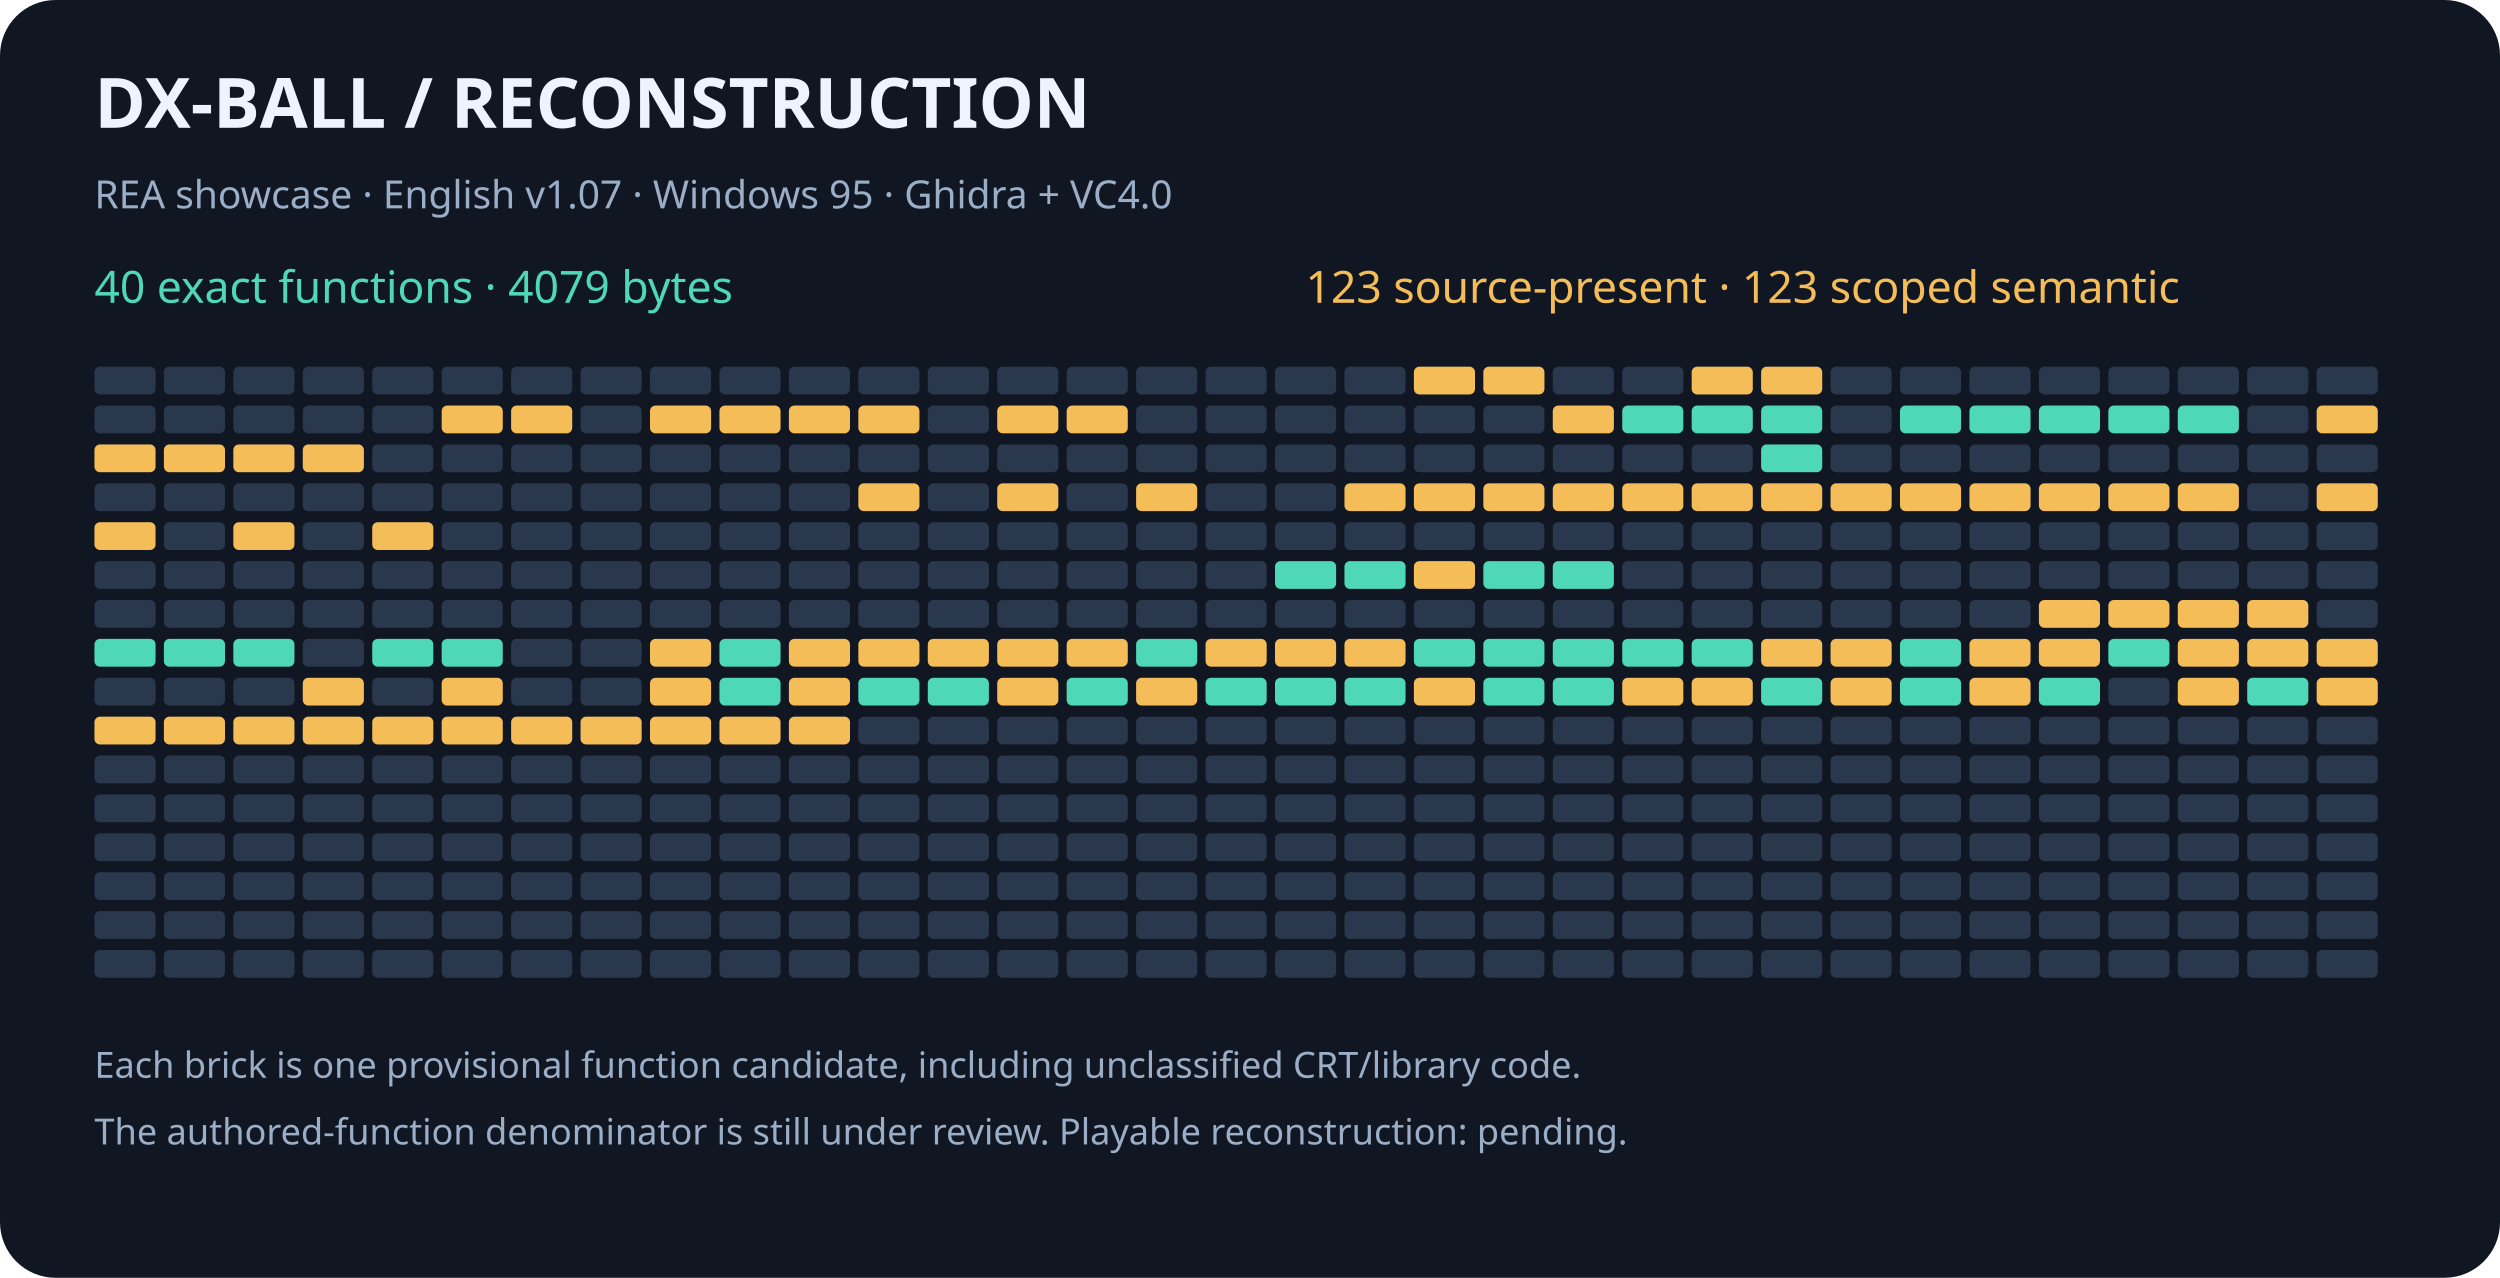
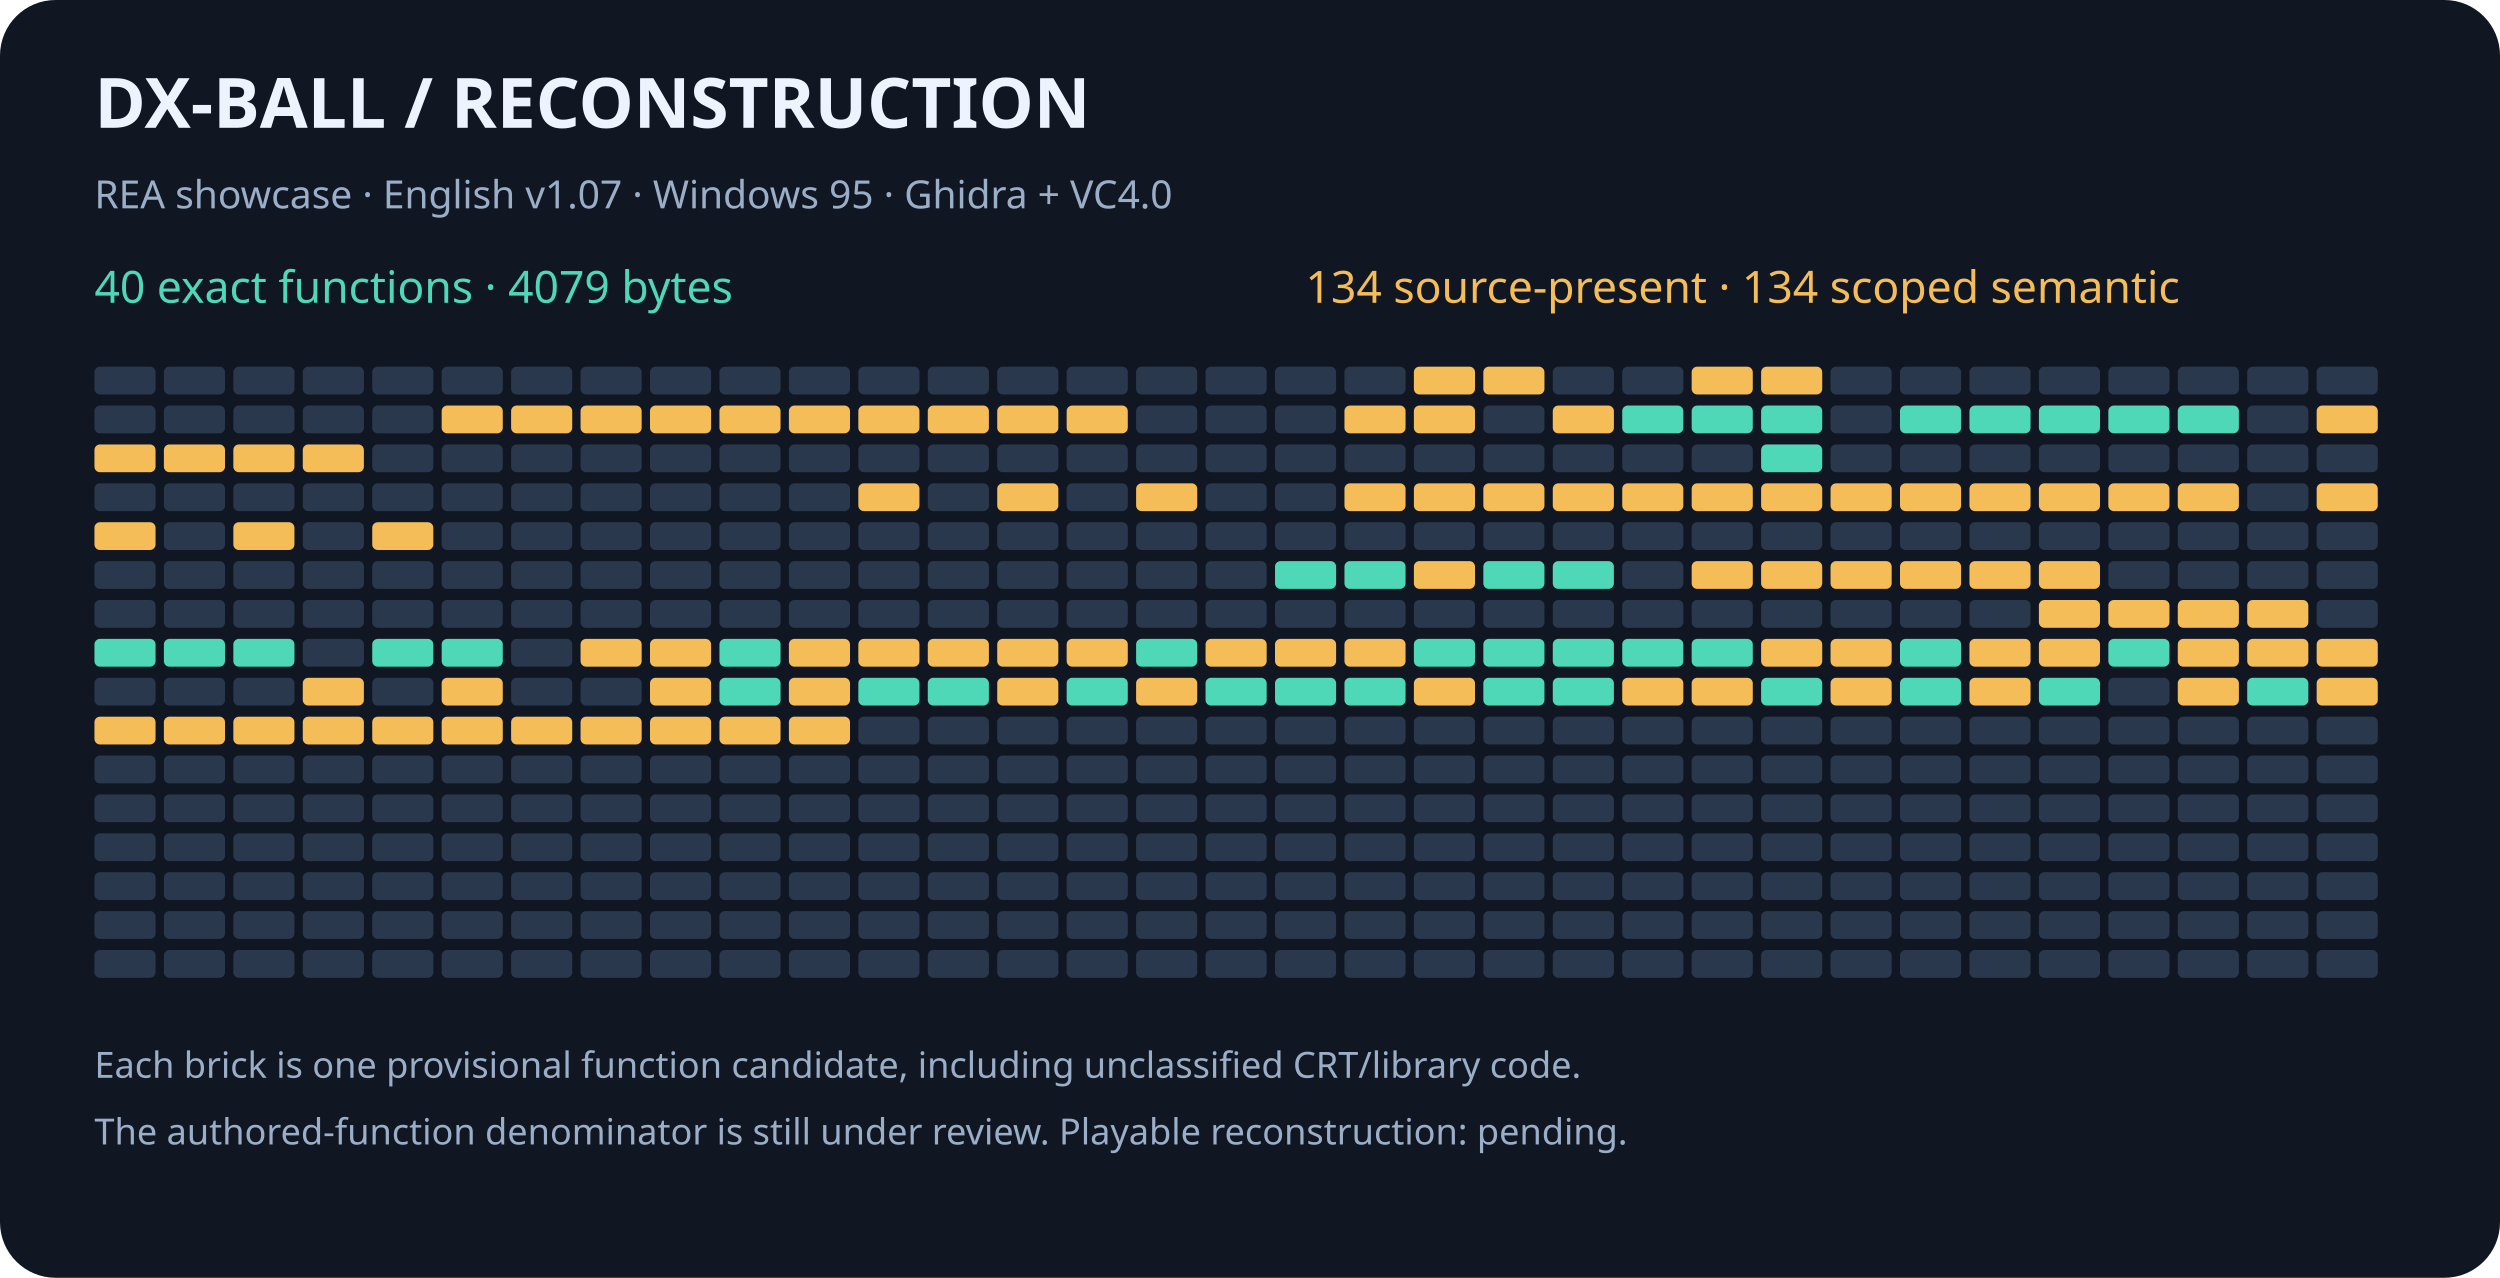
<svg xmlns="http://www.w3.org/2000/svg" width="900" height="460" viewBox="0 0 900 460" role="img" aria-labelledby="title desc">
  <rect width="900" height="460" rx="20" fill="#101722" />
  <g font-family="sans-serif">
    <text x="34" y="46" fill="#eef4ff" font-size="25" font-weight="bold">DX-BALL  /  RECONSTRUCTION</text>
    <text x="34" y="75" fill="#9baec8" font-size="14">REA showcase · English v1.07 · Windows 95 · Ghidra + VC4.0</text>
    <text x="34" y="109" fill="#4ed8b7" font-size="16">40 exact functions · 4079 bytes</text>
-     <text x="470" y="109" fill="#f5bd57" font-size="16">123 source-present · 123 scoped semantic</text>
+     <text x="470" y="109" fill="#f5bd57" font-size="16">134 source-present · 134 scoped semantic</text>
    <rect x="34" y="132" width="22" height="10" rx="2" fill="#29384c" />
    <rect x="59" y="132" width="22" height="10" rx="2" fill="#29384c" />
    <rect x="84" y="132" width="22" height="10" rx="2" fill="#29384c" />
    <rect x="109" y="132" width="22" height="10" rx="2" fill="#29384c" />
    <rect x="134" y="132" width="22" height="10" rx="2" fill="#29384c" />
    <rect x="159" y="132" width="22" height="10" rx="2" fill="#29384c" />
    <rect x="184" y="132" width="22" height="10" rx="2" fill="#29384c" />
    <rect x="209" y="132" width="22" height="10" rx="2" fill="#29384c" />
    <rect x="234" y="132" width="22" height="10" rx="2" fill="#29384c" />
    <rect x="259" y="132" width="22" height="10" rx="2" fill="#29384c" />
    <rect x="284" y="132" width="22" height="10" rx="2" fill="#29384c" />
    <rect x="309" y="132" width="22" height="10" rx="2" fill="#29384c" />
    <rect x="334" y="132" width="22" height="10" rx="2" fill="#29384c" />
    <rect x="359" y="132" width="22" height="10" rx="2" fill="#29384c" />
    <rect x="384" y="132" width="22" height="10" rx="2" fill="#29384c" />
    <rect x="409" y="132" width="22" height="10" rx="2" fill="#29384c" />
    <rect x="434" y="132" width="22" height="10" rx="2" fill="#29384c" />
    <rect x="459" y="132" width="22" height="10" rx="2" fill="#29384c" />
    <rect x="484" y="132" width="22" height="10" rx="2" fill="#29384c" />
    <rect x="509" y="132" width="22" height="10" rx="2" fill="#f5bd57" />
    <rect x="534" y="132" width="22" height="10" rx="2" fill="#f5bd57" />
    <rect x="559" y="132" width="22" height="10" rx="2" fill="#29384c" />
    <rect x="584" y="132" width="22" height="10" rx="2" fill="#29384c" />
    <rect x="609" y="132" width="22" height="10" rx="2" fill="#f5bd57" />
    <rect x="634" y="132" width="22" height="10" rx="2" fill="#f5bd57" />
    <rect x="659" y="132" width="22" height="10" rx="2" fill="#29384c" />
    <rect x="684" y="132" width="22" height="10" rx="2" fill="#29384c" />
    <rect x="709" y="132" width="22" height="10" rx="2" fill="#29384c" />
    <rect x="734" y="132" width="22" height="10" rx="2" fill="#29384c" />
    <rect x="759" y="132" width="22" height="10" rx="2" fill="#29384c" />
    <rect x="784" y="132" width="22" height="10" rx="2" fill="#29384c" />
    <rect x="809" y="132" width="22" height="10" rx="2" fill="#29384c" />
    <rect x="834" y="132" width="22" height="10" rx="2" fill="#29384c" />
    <rect x="34" y="146" width="22" height="10" rx="2" fill="#29384c" />
    <rect x="59" y="146" width="22" height="10" rx="2" fill="#29384c" />
    <rect x="84" y="146" width="22" height="10" rx="2" fill="#29384c" />
    <rect x="109" y="146" width="22" height="10" rx="2" fill="#29384c" />
    <rect x="134" y="146" width="22" height="10" rx="2" fill="#29384c" />
    <rect x="159" y="146" width="22" height="10" rx="2" fill="#f5bd57" />
    <rect x="184" y="146" width="22" height="10" rx="2" fill="#f5bd57" />
-     <rect x="209" y="146" width="22" height="10" rx="2" fill="#29384c" />
+     <rect x="209" y="146" width="22" height="10" rx="2" fill="#f5bd57" />
    <rect x="234" y="146" width="22" height="10" rx="2" fill="#f5bd57" />
    <rect x="259" y="146" width="22" height="10" rx="2" fill="#f5bd57" />
    <rect x="284" y="146" width="22" height="10" rx="2" fill="#f5bd57" />
    <rect x="309" y="146" width="22" height="10" rx="2" fill="#f5bd57" />
-     <rect x="334" y="146" width="22" height="10" rx="2" fill="#29384c" />
+     <rect x="334" y="146" width="22" height="10" rx="2" fill="#f5bd57" />
    <rect x="359" y="146" width="22" height="10" rx="2" fill="#f5bd57" />
    <rect x="384" y="146" width="22" height="10" rx="2" fill="#f5bd57" />
    <rect x="409" y="146" width="22" height="10" rx="2" fill="#29384c" />
    <rect x="434" y="146" width="22" height="10" rx="2" fill="#29384c" />
    <rect x="459" y="146" width="22" height="10" rx="2" fill="#29384c" />
-     <rect x="484" y="146" width="22" height="10" rx="2" fill="#29384c" />
-     <rect x="509" y="146" width="22" height="10" rx="2" fill="#29384c" />
+     <rect x="484" y="146" width="22" height="10" rx="2" fill="#f5bd57" />
+     <rect x="509" y="146" width="22" height="10" rx="2" fill="#f5bd57" />
    <rect x="534" y="146" width="22" height="10" rx="2" fill="#29384c" />
    <rect x="559" y="146" width="22" height="10" rx="2" fill="#f5bd57" />
    <rect x="584" y="146" width="22" height="10" rx="2" fill="#4ed8b7" />
    <rect x="609" y="146" width="22" height="10" rx="2" fill="#4ed8b7" />
    <rect x="634" y="146" width="22" height="10" rx="2" fill="#4ed8b7" />
    <rect x="659" y="146" width="22" height="10" rx="2" fill="#29384c" />
    <rect x="684" y="146" width="22" height="10" rx="2" fill="#4ed8b7" />
    <rect x="709" y="146" width="22" height="10" rx="2" fill="#4ed8b7" />
    <rect x="734" y="146" width="22" height="10" rx="2" fill="#4ed8b7" />
    <rect x="759" y="146" width="22" height="10" rx="2" fill="#4ed8b7" />
    <rect x="784" y="146" width="22" height="10" rx="2" fill="#4ed8b7" />
    <rect x="809" y="146" width="22" height="10" rx="2" fill="#29384c" />
    <rect x="834" y="146" width="22" height="10" rx="2" fill="#f5bd57" />
    <rect x="34" y="160" width="22" height="10" rx="2" fill="#f5bd57" />
    <rect x="59" y="160" width="22" height="10" rx="2" fill="#f5bd57" />
    <rect x="84" y="160" width="22" height="10" rx="2" fill="#f5bd57" />
    <rect x="109" y="160" width="22" height="10" rx="2" fill="#f5bd57" />
    <rect x="134" y="160" width="22" height="10" rx="2" fill="#29384c" />
    <rect x="159" y="160" width="22" height="10" rx="2" fill="#29384c" />
    <rect x="184" y="160" width="22" height="10" rx="2" fill="#29384c" />
    <rect x="209" y="160" width="22" height="10" rx="2" fill="#29384c" />
    <rect x="234" y="160" width="22" height="10" rx="2" fill="#29384c" />
    <rect x="259" y="160" width="22" height="10" rx="2" fill="#29384c" />
    <rect x="284" y="160" width="22" height="10" rx="2" fill="#29384c" />
    <rect x="309" y="160" width="22" height="10" rx="2" fill="#29384c" />
    <rect x="334" y="160" width="22" height="10" rx="2" fill="#29384c" />
    <rect x="359" y="160" width="22" height="10" rx="2" fill="#29384c" />
    <rect x="384" y="160" width="22" height="10" rx="2" fill="#29384c" />
    <rect x="409" y="160" width="22" height="10" rx="2" fill="#29384c" />
    <rect x="434" y="160" width="22" height="10" rx="2" fill="#29384c" />
    <rect x="459" y="160" width="22" height="10" rx="2" fill="#29384c" />
    <rect x="484" y="160" width="22" height="10" rx="2" fill="#29384c" />
    <rect x="509" y="160" width="22" height="10" rx="2" fill="#29384c" />
    <rect x="534" y="160" width="22" height="10" rx="2" fill="#29384c" />
    <rect x="559" y="160" width="22" height="10" rx="2" fill="#29384c" />
    <rect x="584" y="160" width="22" height="10" rx="2" fill="#29384c" />
    <rect x="609" y="160" width="22" height="10" rx="2" fill="#29384c" />
    <rect x="634" y="160" width="22" height="10" rx="2" fill="#4ed8b7" />
    <rect x="659" y="160" width="22" height="10" rx="2" fill="#29384c" />
    <rect x="684" y="160" width="22" height="10" rx="2" fill="#29384c" />
    <rect x="709" y="160" width="22" height="10" rx="2" fill="#29384c" />
    <rect x="734" y="160" width="22" height="10" rx="2" fill="#29384c" />
    <rect x="759" y="160" width="22" height="10" rx="2" fill="#29384c" />
    <rect x="784" y="160" width="22" height="10" rx="2" fill="#29384c" />
    <rect x="809" y="160" width="22" height="10" rx="2" fill="#29384c" />
    <rect x="834" y="160" width="22" height="10" rx="2" fill="#29384c" />
    <rect x="34" y="174" width="22" height="10" rx="2" fill="#29384c" />
    <rect x="59" y="174" width="22" height="10" rx="2" fill="#29384c" />
    <rect x="84" y="174" width="22" height="10" rx="2" fill="#29384c" />
    <rect x="109" y="174" width="22" height="10" rx="2" fill="#29384c" />
    <rect x="134" y="174" width="22" height="10" rx="2" fill="#29384c" />
    <rect x="159" y="174" width="22" height="10" rx="2" fill="#29384c" />
    <rect x="184" y="174" width="22" height="10" rx="2" fill="#29384c" />
    <rect x="209" y="174" width="22" height="10" rx="2" fill="#29384c" />
    <rect x="234" y="174" width="22" height="10" rx="2" fill="#29384c" />
    <rect x="259" y="174" width="22" height="10" rx="2" fill="#29384c" />
    <rect x="284" y="174" width="22" height="10" rx="2" fill="#29384c" />
    <rect x="309" y="174" width="22" height="10" rx="2" fill="#f5bd57" />
    <rect x="334" y="174" width="22" height="10" rx="2" fill="#29384c" />
    <rect x="359" y="174" width="22" height="10" rx="2" fill="#f5bd57" />
    <rect x="384" y="174" width="22" height="10" rx="2" fill="#29384c" />
    <rect x="409" y="174" width="22" height="10" rx="2" fill="#f5bd57" />
    <rect x="434" y="174" width="22" height="10" rx="2" fill="#29384c" />
    <rect x="459" y="174" width="22" height="10" rx="2" fill="#29384c" />
    <rect x="484" y="174" width="22" height="10" rx="2" fill="#f5bd57" />
    <rect x="509" y="174" width="22" height="10" rx="2" fill="#f5bd57" />
    <rect x="534" y="174" width="22" height="10" rx="2" fill="#f5bd57" />
    <rect x="559" y="174" width="22" height="10" rx="2" fill="#f5bd57" />
    <rect x="584" y="174" width="22" height="10" rx="2" fill="#f5bd57" />
    <rect x="609" y="174" width="22" height="10" rx="2" fill="#f5bd57" />
    <rect x="634" y="174" width="22" height="10" rx="2" fill="#f5bd57" />
    <rect x="659" y="174" width="22" height="10" rx="2" fill="#f5bd57" />
    <rect x="684" y="174" width="22" height="10" rx="2" fill="#f5bd57" />
    <rect x="709" y="174" width="22" height="10" rx="2" fill="#f5bd57" />
    <rect x="734" y="174" width="22" height="10" rx="2" fill="#f5bd57" />
    <rect x="759" y="174" width="22" height="10" rx="2" fill="#f5bd57" />
    <rect x="784" y="174" width="22" height="10" rx="2" fill="#f5bd57" />
    <rect x="809" y="174" width="22" height="10" rx="2" fill="#29384c" />
    <rect x="834" y="174" width="22" height="10" rx="2" fill="#f5bd57" />
    <rect x="34" y="188" width="22" height="10" rx="2" fill="#f5bd57" />
    <rect x="59" y="188" width="22" height="10" rx="2" fill="#29384c" />
    <rect x="84" y="188" width="22" height="10" rx="2" fill="#f5bd57" />
    <rect x="109" y="188" width="22" height="10" rx="2" fill="#29384c" />
    <rect x="134" y="188" width="22" height="10" rx="2" fill="#f5bd57" />
    <rect x="159" y="188" width="22" height="10" rx="2" fill="#29384c" />
    <rect x="184" y="188" width="22" height="10" rx="2" fill="#29384c" />
    <rect x="209" y="188" width="22" height="10" rx="2" fill="#29384c" />
    <rect x="234" y="188" width="22" height="10" rx="2" fill="#29384c" />
    <rect x="259" y="188" width="22" height="10" rx="2" fill="#29384c" />
    <rect x="284" y="188" width="22" height="10" rx="2" fill="#29384c" />
    <rect x="309" y="188" width="22" height="10" rx="2" fill="#29384c" />
    <rect x="334" y="188" width="22" height="10" rx="2" fill="#29384c" />
    <rect x="359" y="188" width="22" height="10" rx="2" fill="#29384c" />
    <rect x="384" y="188" width="22" height="10" rx="2" fill="#29384c" />
    <rect x="409" y="188" width="22" height="10" rx="2" fill="#29384c" />
    <rect x="434" y="188" width="22" height="10" rx="2" fill="#29384c" />
    <rect x="459" y="188" width="22" height="10" rx="2" fill="#29384c" />
    <rect x="484" y="188" width="22" height="10" rx="2" fill="#29384c" />
    <rect x="509" y="188" width="22" height="10" rx="2" fill="#29384c" />
    <rect x="534" y="188" width="22" height="10" rx="2" fill="#29384c" />
    <rect x="559" y="188" width="22" height="10" rx="2" fill="#29384c" />
    <rect x="584" y="188" width="22" height="10" rx="2" fill="#29384c" />
    <rect x="609" y="188" width="22" height="10" rx="2" fill="#29384c" />
    <rect x="634" y="188" width="22" height="10" rx="2" fill="#29384c" />
    <rect x="659" y="188" width="22" height="10" rx="2" fill="#29384c" />
    <rect x="684" y="188" width="22" height="10" rx="2" fill="#29384c" />
    <rect x="709" y="188" width="22" height="10" rx="2" fill="#29384c" />
    <rect x="734" y="188" width="22" height="10" rx="2" fill="#29384c" />
    <rect x="759" y="188" width="22" height="10" rx="2" fill="#29384c" />
    <rect x="784" y="188" width="22" height="10" rx="2" fill="#29384c" />
    <rect x="809" y="188" width="22" height="10" rx="2" fill="#29384c" />
    <rect x="834" y="188" width="22" height="10" rx="2" fill="#29384c" />
    <rect x="34" y="202" width="22" height="10" rx="2" fill="#29384c" />
    <rect x="59" y="202" width="22" height="10" rx="2" fill="#29384c" />
    <rect x="84" y="202" width="22" height="10" rx="2" fill="#29384c" />
    <rect x="109" y="202" width="22" height="10" rx="2" fill="#29384c" />
    <rect x="134" y="202" width="22" height="10" rx="2" fill="#29384c" />
    <rect x="159" y="202" width="22" height="10" rx="2" fill="#29384c" />
    <rect x="184" y="202" width="22" height="10" rx="2" fill="#29384c" />
    <rect x="209" y="202" width="22" height="10" rx="2" fill="#29384c" />
    <rect x="234" y="202" width="22" height="10" rx="2" fill="#29384c" />
    <rect x="259" y="202" width="22" height="10" rx="2" fill="#29384c" />
    <rect x="284" y="202" width="22" height="10" rx="2" fill="#29384c" />
    <rect x="309" y="202" width="22" height="10" rx="2" fill="#29384c" />
    <rect x="334" y="202" width="22" height="10" rx="2" fill="#29384c" />
    <rect x="359" y="202" width="22" height="10" rx="2" fill="#29384c" />
    <rect x="384" y="202" width="22" height="10" rx="2" fill="#29384c" />
    <rect x="409" y="202" width="22" height="10" rx="2" fill="#29384c" />
    <rect x="434" y="202" width="22" height="10" rx="2" fill="#29384c" />
    <rect x="459" y="202" width="22" height="10" rx="2" fill="#4ed8b7" />
    <rect x="484" y="202" width="22" height="10" rx="2" fill="#4ed8b7" />
    <rect x="509" y="202" width="22" height="10" rx="2" fill="#f5bd57" />
    <rect x="534" y="202" width="22" height="10" rx="2" fill="#4ed8b7" />
    <rect x="559" y="202" width="22" height="10" rx="2" fill="#4ed8b7" />
    <rect x="584" y="202" width="22" height="10" rx="2" fill="#29384c" />
-     <rect x="609" y="202" width="22" height="10" rx="2" fill="#29384c" />
-     <rect x="634" y="202" width="22" height="10" rx="2" fill="#29384c" />
-     <rect x="659" y="202" width="22" height="10" rx="2" fill="#29384c" />
-     <rect x="684" y="202" width="22" height="10" rx="2" fill="#29384c" />
-     <rect x="709" y="202" width="22" height="10" rx="2" fill="#29384c" />
-     <rect x="734" y="202" width="22" height="10" rx="2" fill="#29384c" />
+     <rect x="609" y="202" width="22" height="10" rx="2" fill="#f5bd57" />
+     <rect x="634" y="202" width="22" height="10" rx="2" fill="#f5bd57" />
+     <rect x="659" y="202" width="22" height="10" rx="2" fill="#f5bd57" />
+     <rect x="684" y="202" width="22" height="10" rx="2" fill="#f5bd57" />
+     <rect x="709" y="202" width="22" height="10" rx="2" fill="#f5bd57" />
+     <rect x="734" y="202" width="22" height="10" rx="2" fill="#f5bd57" />
    <rect x="759" y="202" width="22" height="10" rx="2" fill="#29384c" />
    <rect x="784" y="202" width="22" height="10" rx="2" fill="#29384c" />
    <rect x="809" y="202" width="22" height="10" rx="2" fill="#29384c" />
    <rect x="834" y="202" width="22" height="10" rx="2" fill="#29384c" />
    <rect x="34" y="216" width="22" height="10" rx="2" fill="#29384c" />
    <rect x="59" y="216" width="22" height="10" rx="2" fill="#29384c" />
    <rect x="84" y="216" width="22" height="10" rx="2" fill="#29384c" />
    <rect x="109" y="216" width="22" height="10" rx="2" fill="#29384c" />
    <rect x="134" y="216" width="22" height="10" rx="2" fill="#29384c" />
    <rect x="159" y="216" width="22" height="10" rx="2" fill="#29384c" />
    <rect x="184" y="216" width="22" height="10" rx="2" fill="#29384c" />
    <rect x="209" y="216" width="22" height="10" rx="2" fill="#29384c" />
    <rect x="234" y="216" width="22" height="10" rx="2" fill="#29384c" />
    <rect x="259" y="216" width="22" height="10" rx="2" fill="#29384c" />
    <rect x="284" y="216" width="22" height="10" rx="2" fill="#29384c" />
    <rect x="309" y="216" width="22" height="10" rx="2" fill="#29384c" />
    <rect x="334" y="216" width="22" height="10" rx="2" fill="#29384c" />
    <rect x="359" y="216" width="22" height="10" rx="2" fill="#29384c" />
    <rect x="384" y="216" width="22" height="10" rx="2" fill="#29384c" />
    <rect x="409" y="216" width="22" height="10" rx="2" fill="#29384c" />
    <rect x="434" y="216" width="22" height="10" rx="2" fill="#29384c" />
    <rect x="459" y="216" width="22" height="10" rx="2" fill="#29384c" />
    <rect x="484" y="216" width="22" height="10" rx="2" fill="#29384c" />
    <rect x="509" y="216" width="22" height="10" rx="2" fill="#29384c" />
    <rect x="534" y="216" width="22" height="10" rx="2" fill="#29384c" />
    <rect x="559" y="216" width="22" height="10" rx="2" fill="#29384c" />
    <rect x="584" y="216" width="22" height="10" rx="2" fill="#29384c" />
    <rect x="609" y="216" width="22" height="10" rx="2" fill="#29384c" />
    <rect x="634" y="216" width="22" height="10" rx="2" fill="#29384c" />
    <rect x="659" y="216" width="22" height="10" rx="2" fill="#29384c" />
    <rect x="684" y="216" width="22" height="10" rx="2" fill="#29384c" />
    <rect x="709" y="216" width="22" height="10" rx="2" fill="#29384c" />
    <rect x="734" y="216" width="22" height="10" rx="2" fill="#f5bd57" />
    <rect x="759" y="216" width="22" height="10" rx="2" fill="#f5bd57" />
    <rect x="784" y="216" width="22" height="10" rx="2" fill="#f5bd57" />
    <rect x="809" y="216" width="22" height="10" rx="2" fill="#f5bd57" />
    <rect x="834" y="216" width="22" height="10" rx="2" fill="#29384c" />
    <rect x="34" y="230" width="22" height="10" rx="2" fill="#4ed8b7" />
    <rect x="59" y="230" width="22" height="10" rx="2" fill="#4ed8b7" />
    <rect x="84" y="230" width="22" height="10" rx="2" fill="#4ed8b7" />
    <rect x="109" y="230" width="22" height="10" rx="2" fill="#29384c" />
    <rect x="134" y="230" width="22" height="10" rx="2" fill="#4ed8b7" />
    <rect x="159" y="230" width="22" height="10" rx="2" fill="#4ed8b7" />
    <rect x="184" y="230" width="22" height="10" rx="2" fill="#29384c" />
-     <rect x="209" y="230" width="22" height="10" rx="2" fill="#29384c" />
+     <rect x="209" y="230" width="22" height="10" rx="2" fill="#f5bd57" />
    <rect x="234" y="230" width="22" height="10" rx="2" fill="#f5bd57" />
    <rect x="259" y="230" width="22" height="10" rx="2" fill="#4ed8b7" />
    <rect x="284" y="230" width="22" height="10" rx="2" fill="#f5bd57" />
    <rect x="309" y="230" width="22" height="10" rx="2" fill="#f5bd57" />
    <rect x="334" y="230" width="22" height="10" rx="2" fill="#f5bd57" />
    <rect x="359" y="230" width="22" height="10" rx="2" fill="#f5bd57" />
    <rect x="384" y="230" width="22" height="10" rx="2" fill="#f5bd57" />
    <rect x="409" y="230" width="22" height="10" rx="2" fill="#4ed8b7" />
    <rect x="434" y="230" width="22" height="10" rx="2" fill="#f5bd57" />
    <rect x="459" y="230" width="22" height="10" rx="2" fill="#f5bd57" />
    <rect x="484" y="230" width="22" height="10" rx="2" fill="#f5bd57" />
    <rect x="509" y="230" width="22" height="10" rx="2" fill="#4ed8b7" />
    <rect x="534" y="230" width="22" height="10" rx="2" fill="#4ed8b7" />
    <rect x="559" y="230" width="22" height="10" rx="2" fill="#4ed8b7" />
    <rect x="584" y="230" width="22" height="10" rx="2" fill="#4ed8b7" />
    <rect x="609" y="230" width="22" height="10" rx="2" fill="#4ed8b7" />
    <rect x="634" y="230" width="22" height="10" rx="2" fill="#f5bd57" />
    <rect x="659" y="230" width="22" height="10" rx="2" fill="#f5bd57" />
    <rect x="684" y="230" width="22" height="10" rx="2" fill="#4ed8b7" />
    <rect x="709" y="230" width="22" height="10" rx="2" fill="#f5bd57" />
    <rect x="734" y="230" width="22" height="10" rx="2" fill="#f5bd57" />
    <rect x="759" y="230" width="22" height="10" rx="2" fill="#4ed8b7" />
    <rect x="784" y="230" width="22" height="10" rx="2" fill="#f5bd57" />
    <rect x="809" y="230" width="22" height="10" rx="2" fill="#f5bd57" />
    <rect x="834" y="230" width="22" height="10" rx="2" fill="#f5bd57" />
    <rect x="34" y="244" width="22" height="10" rx="2" fill="#29384c" />
    <rect x="59" y="244" width="22" height="10" rx="2" fill="#29384c" />
    <rect x="84" y="244" width="22" height="10" rx="2" fill="#29384c" />
    <rect x="109" y="244" width="22" height="10" rx="2" fill="#f5bd57" />
    <rect x="134" y="244" width="22" height="10" rx="2" fill="#29384c" />
    <rect x="159" y="244" width="22" height="10" rx="2" fill="#f5bd57" />
    <rect x="184" y="244" width="22" height="10" rx="2" fill="#29384c" />
    <rect x="209" y="244" width="22" height="10" rx="2" fill="#29384c" />
    <rect x="234" y="244" width="22" height="10" rx="2" fill="#f5bd57" />
    <rect x="259" y="244" width="22" height="10" rx="2" fill="#4ed8b7" />
    <rect x="284" y="244" width="22" height="10" rx="2" fill="#f5bd57" />
    <rect x="309" y="244" width="22" height="10" rx="2" fill="#4ed8b7" />
    <rect x="334" y="244" width="22" height="10" rx="2" fill="#4ed8b7" />
    <rect x="359" y="244" width="22" height="10" rx="2" fill="#f5bd57" />
    <rect x="384" y="244" width="22" height="10" rx="2" fill="#4ed8b7" />
    <rect x="409" y="244" width="22" height="10" rx="2" fill="#f5bd57" />
    <rect x="434" y="244" width="22" height="10" rx="2" fill="#4ed8b7" />
    <rect x="459" y="244" width="22" height="10" rx="2" fill="#4ed8b7" />
    <rect x="484" y="244" width="22" height="10" rx="2" fill="#4ed8b7" />
    <rect x="509" y="244" width="22" height="10" rx="2" fill="#f5bd57" />
    <rect x="534" y="244" width="22" height="10" rx="2" fill="#4ed8b7" />
    <rect x="559" y="244" width="22" height="10" rx="2" fill="#4ed8b7" />
    <rect x="584" y="244" width="22" height="10" rx="2" fill="#f5bd57" />
    <rect x="609" y="244" width="22" height="10" rx="2" fill="#f5bd57" />
    <rect x="634" y="244" width="22" height="10" rx="2" fill="#4ed8b7" />
    <rect x="659" y="244" width="22" height="10" rx="2" fill="#f5bd57" />
    <rect x="684" y="244" width="22" height="10" rx="2" fill="#4ed8b7" />
    <rect x="709" y="244" width="22" height="10" rx="2" fill="#f5bd57" />
    <rect x="734" y="244" width="22" height="10" rx="2" fill="#4ed8b7" />
    <rect x="759" y="244" width="22" height="10" rx="2" fill="#29384c" />
    <rect x="784" y="244" width="22" height="10" rx="2" fill="#f5bd57" />
    <rect x="809" y="244" width="22" height="10" rx="2" fill="#4ed8b7" />
    <rect x="834" y="244" width="22" height="10" rx="2" fill="#f5bd57" />
    <rect x="34" y="258" width="22" height="10" rx="2" fill="#f5bd57" />
    <rect x="59" y="258" width="22" height="10" rx="2" fill="#f5bd57" />
    <rect x="84" y="258" width="22" height="10" rx="2" fill="#f5bd57" />
    <rect x="109" y="258" width="22" height="10" rx="2" fill="#f5bd57" />
    <rect x="134" y="258" width="22" height="10" rx="2" fill="#f5bd57" />
    <rect x="159" y="258" width="22" height="10" rx="2" fill="#f5bd57" />
    <rect x="184" y="258" width="22" height="10" rx="2" fill="#f5bd57" />
    <rect x="209" y="258" width="22" height="10" rx="2" fill="#f5bd57" />
    <rect x="234" y="258" width="22" height="10" rx="2" fill="#f5bd57" />
    <rect x="259" y="258" width="22" height="10" rx="2" fill="#f5bd57" />
    <rect x="284" y="258" width="22" height="10" rx="2" fill="#f5bd57" />
    <rect x="309" y="258" width="22" height="10" rx="2" fill="#29384c" />
    <rect x="334" y="258" width="22" height="10" rx="2" fill="#29384c" />
    <rect x="359" y="258" width="22" height="10" rx="2" fill="#29384c" />
    <rect x="384" y="258" width="22" height="10" rx="2" fill="#29384c" />
    <rect x="409" y="258" width="22" height="10" rx="2" fill="#29384c" />
    <rect x="434" y="258" width="22" height="10" rx="2" fill="#29384c" />
    <rect x="459" y="258" width="22" height="10" rx="2" fill="#29384c" />
    <rect x="484" y="258" width="22" height="10" rx="2" fill="#29384c" />
    <rect x="509" y="258" width="22" height="10" rx="2" fill="#29384c" />
    <rect x="534" y="258" width="22" height="10" rx="2" fill="#29384c" />
    <rect x="559" y="258" width="22" height="10" rx="2" fill="#29384c" />
    <rect x="584" y="258" width="22" height="10" rx="2" fill="#29384c" />
    <rect x="609" y="258" width="22" height="10" rx="2" fill="#29384c" />
    <rect x="634" y="258" width="22" height="10" rx="2" fill="#29384c" />
    <rect x="659" y="258" width="22" height="10" rx="2" fill="#29384c" />
    <rect x="684" y="258" width="22" height="10" rx="2" fill="#29384c" />
    <rect x="709" y="258" width="22" height="10" rx="2" fill="#29384c" />
    <rect x="734" y="258" width="22" height="10" rx="2" fill="#29384c" />
    <rect x="759" y="258" width="22" height="10" rx="2" fill="#29384c" />
    <rect x="784" y="258" width="22" height="10" rx="2" fill="#29384c" />
    <rect x="809" y="258" width="22" height="10" rx="2" fill="#29384c" />
    <rect x="834" y="258" width="22" height="10" rx="2" fill="#29384c" />
    <rect x="34" y="272" width="22" height="10" rx="2" fill="#29384c" />
    <rect x="59" y="272" width="22" height="10" rx="2" fill="#29384c" />
    <rect x="84" y="272" width="22" height="10" rx="2" fill="#29384c" />
    <rect x="109" y="272" width="22" height="10" rx="2" fill="#29384c" />
    <rect x="134" y="272" width="22" height="10" rx="2" fill="#29384c" />
    <rect x="159" y="272" width="22" height="10" rx="2" fill="#29384c" />
    <rect x="184" y="272" width="22" height="10" rx="2" fill="#29384c" />
    <rect x="209" y="272" width="22" height="10" rx="2" fill="#29384c" />
    <rect x="234" y="272" width="22" height="10" rx="2" fill="#29384c" />
    <rect x="259" y="272" width="22" height="10" rx="2" fill="#29384c" />
    <rect x="284" y="272" width="22" height="10" rx="2" fill="#29384c" />
    <rect x="309" y="272" width="22" height="10" rx="2" fill="#29384c" />
    <rect x="334" y="272" width="22" height="10" rx="2" fill="#29384c" />
    <rect x="359" y="272" width="22" height="10" rx="2" fill="#29384c" />
    <rect x="384" y="272" width="22" height="10" rx="2" fill="#29384c" />
    <rect x="409" y="272" width="22" height="10" rx="2" fill="#29384c" />
    <rect x="434" y="272" width="22" height="10" rx="2" fill="#29384c" />
    <rect x="459" y="272" width="22" height="10" rx="2" fill="#29384c" />
    <rect x="484" y="272" width="22" height="10" rx="2" fill="#29384c" />
    <rect x="509" y="272" width="22" height="10" rx="2" fill="#29384c" />
    <rect x="534" y="272" width="22" height="10" rx="2" fill="#29384c" />
    <rect x="559" y="272" width="22" height="10" rx="2" fill="#29384c" />
    <rect x="584" y="272" width="22" height="10" rx="2" fill="#29384c" />
    <rect x="609" y="272" width="22" height="10" rx="2" fill="#29384c" />
    <rect x="634" y="272" width="22" height="10" rx="2" fill="#29384c" />
    <rect x="659" y="272" width="22" height="10" rx="2" fill="#29384c" />
    <rect x="684" y="272" width="22" height="10" rx="2" fill="#29384c" />
    <rect x="709" y="272" width="22" height="10" rx="2" fill="#29384c" />
    <rect x="734" y="272" width="22" height="10" rx="2" fill="#29384c" />
    <rect x="759" y="272" width="22" height="10" rx="2" fill="#29384c" />
    <rect x="784" y="272" width="22" height="10" rx="2" fill="#29384c" />
    <rect x="809" y="272" width="22" height="10" rx="2" fill="#29384c" />
    <rect x="834" y="272" width="22" height="10" rx="2" fill="#29384c" />
    <rect x="34" y="286" width="22" height="10" rx="2" fill="#29384c" />
    <rect x="59" y="286" width="22" height="10" rx="2" fill="#29384c" />
    <rect x="84" y="286" width="22" height="10" rx="2" fill="#29384c" />
    <rect x="109" y="286" width="22" height="10" rx="2" fill="#29384c" />
    <rect x="134" y="286" width="22" height="10" rx="2" fill="#29384c" />
    <rect x="159" y="286" width="22" height="10" rx="2" fill="#29384c" />
    <rect x="184" y="286" width="22" height="10" rx="2" fill="#29384c" />
    <rect x="209" y="286" width="22" height="10" rx="2" fill="#29384c" />
    <rect x="234" y="286" width="22" height="10" rx="2" fill="#29384c" />
    <rect x="259" y="286" width="22" height="10" rx="2" fill="#29384c" />
    <rect x="284" y="286" width="22" height="10" rx="2" fill="#29384c" />
    <rect x="309" y="286" width="22" height="10" rx="2" fill="#29384c" />
    <rect x="334" y="286" width="22" height="10" rx="2" fill="#29384c" />
    <rect x="359" y="286" width="22" height="10" rx="2" fill="#29384c" />
    <rect x="384" y="286" width="22" height="10" rx="2" fill="#29384c" />
    <rect x="409" y="286" width="22" height="10" rx="2" fill="#29384c" />
    <rect x="434" y="286" width="22" height="10" rx="2" fill="#29384c" />
    <rect x="459" y="286" width="22" height="10" rx="2" fill="#29384c" />
    <rect x="484" y="286" width="22" height="10" rx="2" fill="#29384c" />
    <rect x="509" y="286" width="22" height="10" rx="2" fill="#29384c" />
    <rect x="534" y="286" width="22" height="10" rx="2" fill="#29384c" />
    <rect x="559" y="286" width="22" height="10" rx="2" fill="#29384c" />
    <rect x="584" y="286" width="22" height="10" rx="2" fill="#29384c" />
    <rect x="609" y="286" width="22" height="10" rx="2" fill="#29384c" />
    <rect x="634" y="286" width="22" height="10" rx="2" fill="#29384c" />
    <rect x="659" y="286" width="22" height="10" rx="2" fill="#29384c" />
    <rect x="684" y="286" width="22" height="10" rx="2" fill="#29384c" />
    <rect x="709" y="286" width="22" height="10" rx="2" fill="#29384c" />
    <rect x="734" y="286" width="22" height="10" rx="2" fill="#29384c" />
    <rect x="759" y="286" width="22" height="10" rx="2" fill="#29384c" />
    <rect x="784" y="286" width="22" height="10" rx="2" fill="#29384c" />
    <rect x="809" y="286" width="22" height="10" rx="2" fill="#29384c" />
    <rect x="834" y="286" width="22" height="10" rx="2" fill="#29384c" />
    <rect x="34" y="300" width="22" height="10" rx="2" fill="#29384c" />
    <rect x="59" y="300" width="22" height="10" rx="2" fill="#29384c" />
    <rect x="84" y="300" width="22" height="10" rx="2" fill="#29384c" />
    <rect x="109" y="300" width="22" height="10" rx="2" fill="#29384c" />
    <rect x="134" y="300" width="22" height="10" rx="2" fill="#29384c" />
    <rect x="159" y="300" width="22" height="10" rx="2" fill="#29384c" />
    <rect x="184" y="300" width="22" height="10" rx="2" fill="#29384c" />
    <rect x="209" y="300" width="22" height="10" rx="2" fill="#29384c" />
    <rect x="234" y="300" width="22" height="10" rx="2" fill="#29384c" />
    <rect x="259" y="300" width="22" height="10" rx="2" fill="#29384c" />
    <rect x="284" y="300" width="22" height="10" rx="2" fill="#29384c" />
    <rect x="309" y="300" width="22" height="10" rx="2" fill="#29384c" />
    <rect x="334" y="300" width="22" height="10" rx="2" fill="#29384c" />
    <rect x="359" y="300" width="22" height="10" rx="2" fill="#29384c" />
    <rect x="384" y="300" width="22" height="10" rx="2" fill="#29384c" />
    <rect x="409" y="300" width="22" height="10" rx="2" fill="#29384c" />
    <rect x="434" y="300" width="22" height="10" rx="2" fill="#29384c" />
    <rect x="459" y="300" width="22" height="10" rx="2" fill="#29384c" />
    <rect x="484" y="300" width="22" height="10" rx="2" fill="#29384c" />
    <rect x="509" y="300" width="22" height="10" rx="2" fill="#29384c" />
    <rect x="534" y="300" width="22" height="10" rx="2" fill="#29384c" />
    <rect x="559" y="300" width="22" height="10" rx="2" fill="#29384c" />
    <rect x="584" y="300" width="22" height="10" rx="2" fill="#29384c" />
    <rect x="609" y="300" width="22" height="10" rx="2" fill="#29384c" />
    <rect x="634" y="300" width="22" height="10" rx="2" fill="#29384c" />
    <rect x="659" y="300" width="22" height="10" rx="2" fill="#29384c" />
    <rect x="684" y="300" width="22" height="10" rx="2" fill="#29384c" />
    <rect x="709" y="300" width="22" height="10" rx="2" fill="#29384c" />
    <rect x="734" y="300" width="22" height="10" rx="2" fill="#29384c" />
    <rect x="759" y="300" width="22" height="10" rx="2" fill="#29384c" />
    <rect x="784" y="300" width="22" height="10" rx="2" fill="#29384c" />
    <rect x="809" y="300" width="22" height="10" rx="2" fill="#29384c" />
    <rect x="834" y="300" width="22" height="10" rx="2" fill="#29384c" />
    <rect x="34" y="314" width="22" height="10" rx="2" fill="#29384c" />
    <rect x="59" y="314" width="22" height="10" rx="2" fill="#29384c" />
    <rect x="84" y="314" width="22" height="10" rx="2" fill="#29384c" />
    <rect x="109" y="314" width="22" height="10" rx="2" fill="#29384c" />
    <rect x="134" y="314" width="22" height="10" rx="2" fill="#29384c" />
    <rect x="159" y="314" width="22" height="10" rx="2" fill="#29384c" />
    <rect x="184" y="314" width="22" height="10" rx="2" fill="#29384c" />
    <rect x="209" y="314" width="22" height="10" rx="2" fill="#29384c" />
    <rect x="234" y="314" width="22" height="10" rx="2" fill="#29384c" />
    <rect x="259" y="314" width="22" height="10" rx="2" fill="#29384c" />
    <rect x="284" y="314" width="22" height="10" rx="2" fill="#29384c" />
    <rect x="309" y="314" width="22" height="10" rx="2" fill="#29384c" />
    <rect x="334" y="314" width="22" height="10" rx="2" fill="#29384c" />
    <rect x="359" y="314" width="22" height="10" rx="2" fill="#29384c" />
    <rect x="384" y="314" width="22" height="10" rx="2" fill="#29384c" />
    <rect x="409" y="314" width="22" height="10" rx="2" fill="#29384c" />
    <rect x="434" y="314" width="22" height="10" rx="2" fill="#29384c" />
    <rect x="459" y="314" width="22" height="10" rx="2" fill="#29384c" />
    <rect x="484" y="314" width="22" height="10" rx="2" fill="#29384c" />
    <rect x="509" y="314" width="22" height="10" rx="2" fill="#29384c" />
    <rect x="534" y="314" width="22" height="10" rx="2" fill="#29384c" />
    <rect x="559" y="314" width="22" height="10" rx="2" fill="#29384c" />
    <rect x="584" y="314" width="22" height="10" rx="2" fill="#29384c" />
    <rect x="609" y="314" width="22" height="10" rx="2" fill="#29384c" />
    <rect x="634" y="314" width="22" height="10" rx="2" fill="#29384c" />
    <rect x="659" y="314" width="22" height="10" rx="2" fill="#29384c" />
    <rect x="684" y="314" width="22" height="10" rx="2" fill="#29384c" />
    <rect x="709" y="314" width="22" height="10" rx="2" fill="#29384c" />
    <rect x="734" y="314" width="22" height="10" rx="2" fill="#29384c" />
    <rect x="759" y="314" width="22" height="10" rx="2" fill="#29384c" />
    <rect x="784" y="314" width="22" height="10" rx="2" fill="#29384c" />
    <rect x="809" y="314" width="22" height="10" rx="2" fill="#29384c" />
    <rect x="834" y="314" width="22" height="10" rx="2" fill="#29384c" />
    <rect x="34" y="328" width="22" height="10" rx="2" fill="#29384c" />
    <rect x="59" y="328" width="22" height="10" rx="2" fill="#29384c" />
    <rect x="84" y="328" width="22" height="10" rx="2" fill="#29384c" />
    <rect x="109" y="328" width="22" height="10" rx="2" fill="#29384c" />
    <rect x="134" y="328" width="22" height="10" rx="2" fill="#29384c" />
    <rect x="159" y="328" width="22" height="10" rx="2" fill="#29384c" />
    <rect x="184" y="328" width="22" height="10" rx="2" fill="#29384c" />
    <rect x="209" y="328" width="22" height="10" rx="2" fill="#29384c" />
    <rect x="234" y="328" width="22" height="10" rx="2" fill="#29384c" />
    <rect x="259" y="328" width="22" height="10" rx="2" fill="#29384c" />
    <rect x="284" y="328" width="22" height="10" rx="2" fill="#29384c" />
    <rect x="309" y="328" width="22" height="10" rx="2" fill="#29384c" />
    <rect x="334" y="328" width="22" height="10" rx="2" fill="#29384c" />
    <rect x="359" y="328" width="22" height="10" rx="2" fill="#29384c" />
    <rect x="384" y="328" width="22" height="10" rx="2" fill="#29384c" />
    <rect x="409" y="328" width="22" height="10" rx="2" fill="#29384c" />
    <rect x="434" y="328" width="22" height="10" rx="2" fill="#29384c" />
    <rect x="459" y="328" width="22" height="10" rx="2" fill="#29384c" />
    <rect x="484" y="328" width="22" height="10" rx="2" fill="#29384c" />
    <rect x="509" y="328" width="22" height="10" rx="2" fill="#29384c" />
    <rect x="534" y="328" width="22" height="10" rx="2" fill="#29384c" />
    <rect x="559" y="328" width="22" height="10" rx="2" fill="#29384c" />
    <rect x="584" y="328" width="22" height="10" rx="2" fill="#29384c" />
    <rect x="609" y="328" width="22" height="10" rx="2" fill="#29384c" />
    <rect x="634" y="328" width="22" height="10" rx="2" fill="#29384c" />
    <rect x="659" y="328" width="22" height="10" rx="2" fill="#29384c" />
    <rect x="684" y="328" width="22" height="10" rx="2" fill="#29384c" />
    <rect x="709" y="328" width="22" height="10" rx="2" fill="#29384c" />
    <rect x="734" y="328" width="22" height="10" rx="2" fill="#29384c" />
    <rect x="759" y="328" width="22" height="10" rx="2" fill="#29384c" />
    <rect x="784" y="328" width="22" height="10" rx="2" fill="#29384c" />
    <rect x="809" y="328" width="22" height="10" rx="2" fill="#29384c" />
    <rect x="834" y="328" width="22" height="10" rx="2" fill="#29384c" />
    <rect x="34" y="342" width="22" height="10" rx="2" fill="#29384c" />
    <rect x="59" y="342" width="22" height="10" rx="2" fill="#29384c" />
    <rect x="84" y="342" width="22" height="10" rx="2" fill="#29384c" />
    <rect x="109" y="342" width="22" height="10" rx="2" fill="#29384c" />
    <rect x="134" y="342" width="22" height="10" rx="2" fill="#29384c" />
    <rect x="159" y="342" width="22" height="10" rx="2" fill="#29384c" />
    <rect x="184" y="342" width="22" height="10" rx="2" fill="#29384c" />
    <rect x="209" y="342" width="22" height="10" rx="2" fill="#29384c" />
    <rect x="234" y="342" width="22" height="10" rx="2" fill="#29384c" />
    <rect x="259" y="342" width="22" height="10" rx="2" fill="#29384c" />
    <rect x="284" y="342" width="22" height="10" rx="2" fill="#29384c" />
    <rect x="309" y="342" width="22" height="10" rx="2" fill="#29384c" />
    <rect x="334" y="342" width="22" height="10" rx="2" fill="#29384c" />
    <rect x="359" y="342" width="22" height="10" rx="2" fill="#29384c" />
    <rect x="384" y="342" width="22" height="10" rx="2" fill="#29384c" />
    <rect x="409" y="342" width="22" height="10" rx="2" fill="#29384c" />
    <rect x="434" y="342" width="22" height="10" rx="2" fill="#29384c" />
    <rect x="459" y="342" width="22" height="10" rx="2" fill="#29384c" />
    <rect x="484" y="342" width="22" height="10" rx="2" fill="#29384c" />
    <rect x="509" y="342" width="22" height="10" rx="2" fill="#29384c" />
    <rect x="534" y="342" width="22" height="10" rx="2" fill="#29384c" />
    <rect x="559" y="342" width="22" height="10" rx="2" fill="#29384c" />
    <rect x="584" y="342" width="22" height="10" rx="2" fill="#29384c" />
    <rect x="609" y="342" width="22" height="10" rx="2" fill="#29384c" />
    <rect x="634" y="342" width="22" height="10" rx="2" fill="#29384c" />
    <rect x="659" y="342" width="22" height="10" rx="2" fill="#29384c" />
    <rect x="684" y="342" width="22" height="10" rx="2" fill="#29384c" />
    <rect x="709" y="342" width="22" height="10" rx="2" fill="#29384c" />
    <rect x="734" y="342" width="22" height="10" rx="2" fill="#29384c" />
    <rect x="759" y="342" width="22" height="10" rx="2" fill="#29384c" />
    <rect x="784" y="342" width="22" height="10" rx="2" fill="#29384c" />
    <rect x="809" y="342" width="22" height="10" rx="2" fill="#29384c" />
    <rect x="834" y="342" width="22" height="10" rx="2" fill="#29384c" />
    <text x="34" y="388" fill="#9baec8" font-size="13">Each brick is one provisional function candidate, including unclassified CRT/library code.</text>
    <text x="34" y="412" fill="#9baec8" font-size="13">The authored-function denominator is still under review. Playable reconstruction: pending.</text>
  </g>
</svg>
